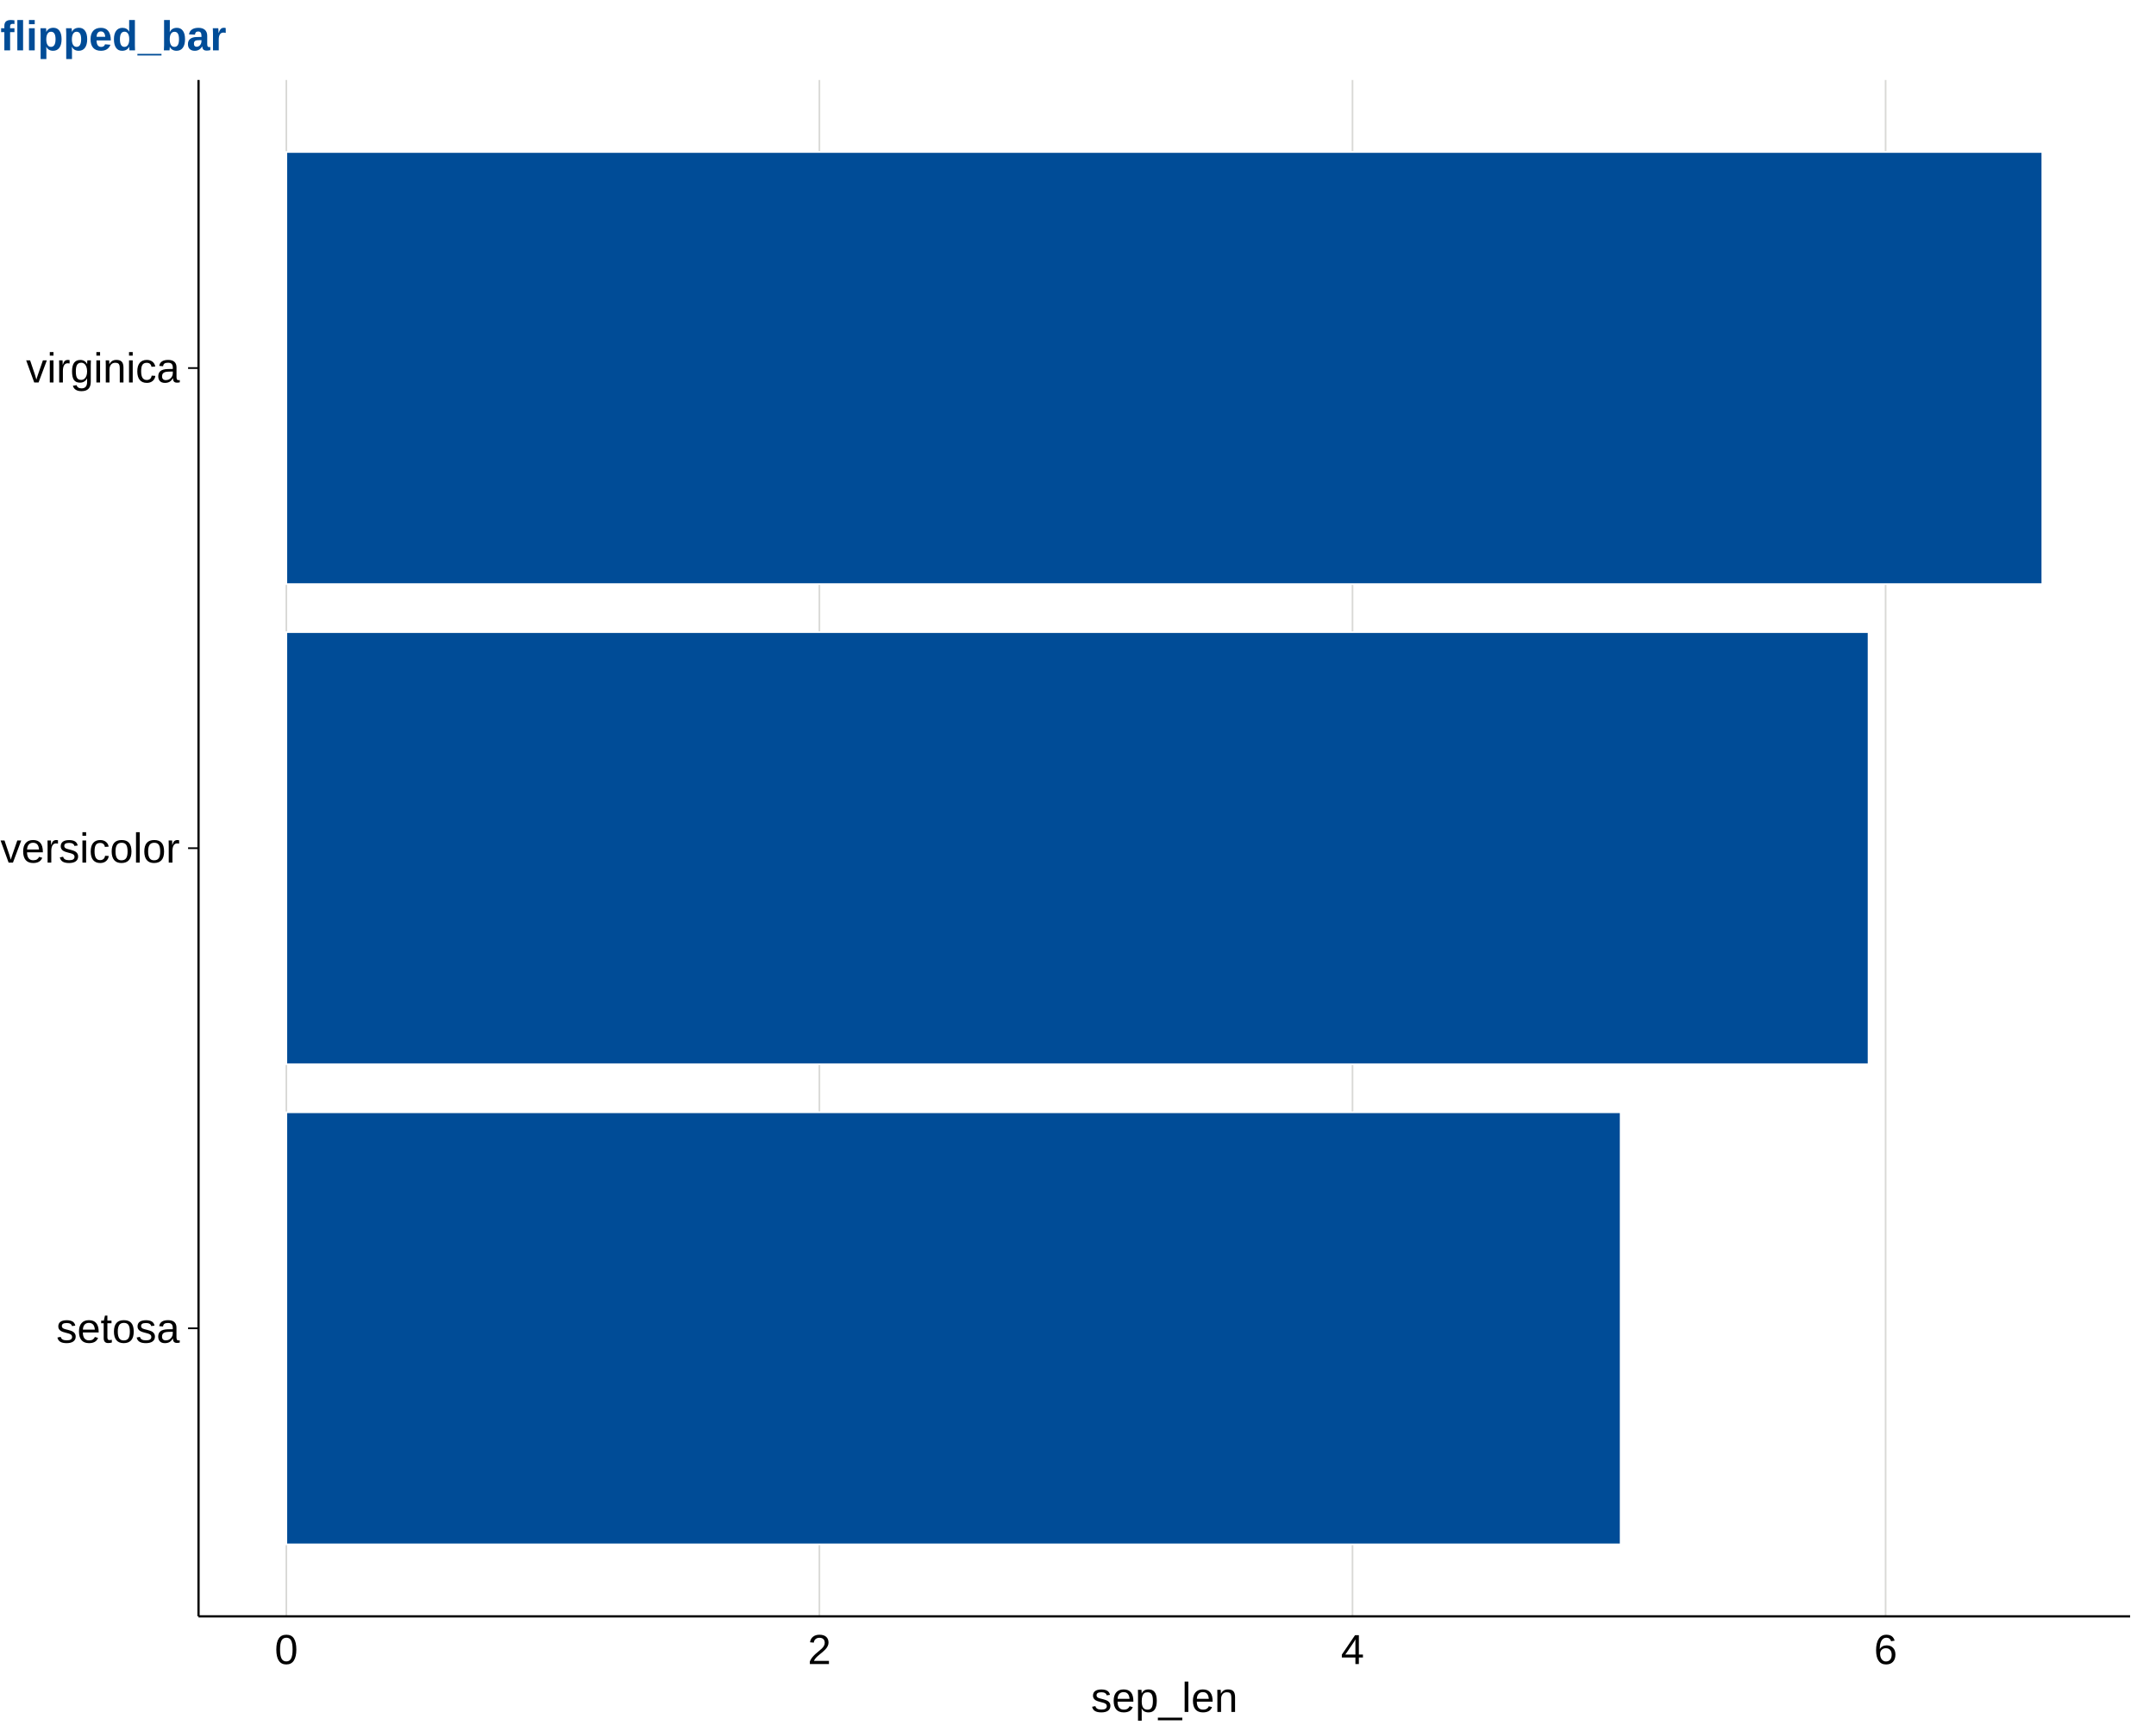
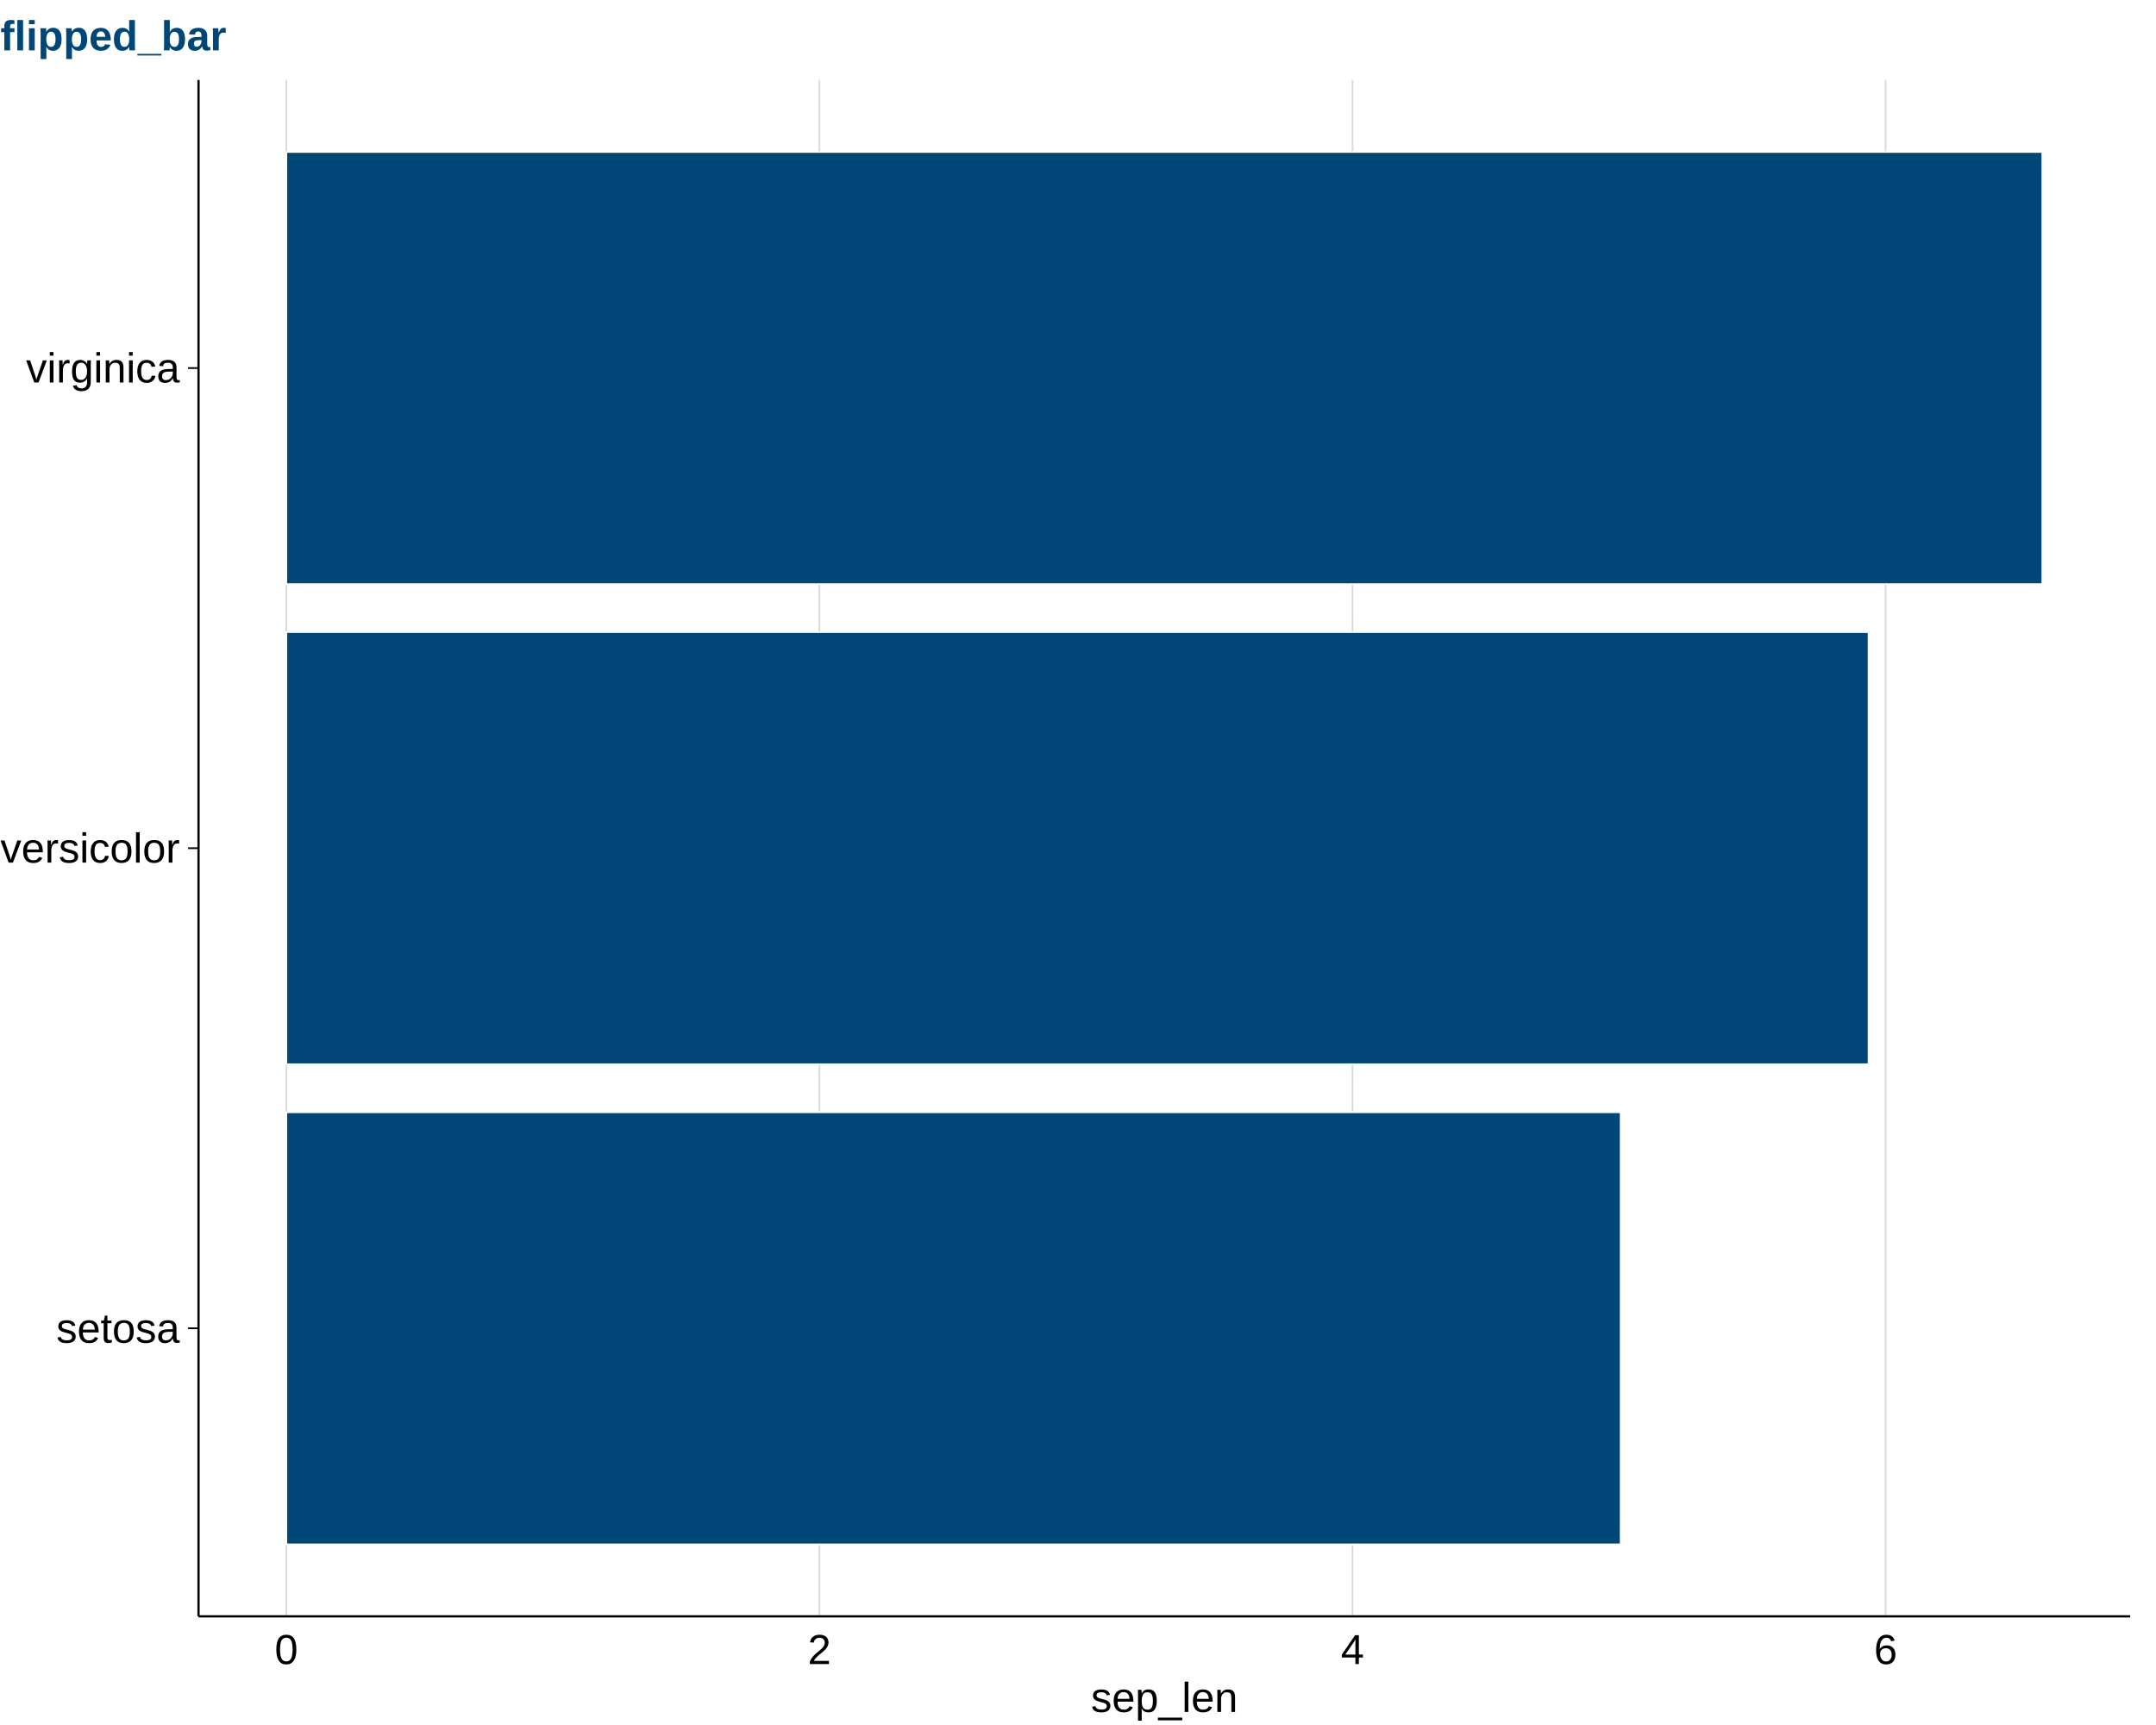
<svg xmlns="http://www.w3.org/2000/svg" viewBox="0 0 720.00 576.00">
  <defs>
    <style type="text/css">
    line, polyline, polygon, path, rect, circle {
      fill: none;
      stroke: #000000;
      stroke-linecap: round;
      stroke-linejoin: round;
      stroke-miterlimit: 10.00;
    }
  </style>
  </defs>
  <rect width="100%" height="100%" style="stroke: none; fill: #FFFFFF;" />
  <rect x="0.00" y="0.00" width="720.00" height="576.00" style="stroke-width: 0.75; stroke: none; fill: #FFFFFF;" />
  <defs>
    <clipPath id="cpNjYuMzB8NzExLjM2fDUzOS43M3wyNi43MQ==">
      <rect x="66.30" y="26.71" width="645.06" height="513.03" />
    </clipPath>
  </defs>
  <rect x="66.30" y="26.71" width="645.06" height="513.03" style="stroke-width: 0.75; stroke: none; fill: #FFFFFF;" clip-path="url(#cpNjYuMzB8NzExLjM2fDUzOS43M3wyNi43MQ==)" />
  <polyline points="95.62,539.73 95.62,26.71 " style="stroke-width: 0.56; stroke: #D9D9D6; stroke-linecap: butt;" clip-path="url(#cpNjYuMzB8NzExLjM2fDUzOS43M3wyNi43MQ==)" />
  <polyline points="273.64,539.73 273.64,26.71 " style="stroke-width: 0.56; stroke: #D9D9D6; stroke-linecap: butt;" clip-path="url(#cpNjYuMzB8NzExLjM2fDUzOS43M3wyNi43MQ==)" />
  <polyline points="451.67,539.73 451.67,26.71 " style="stroke-width: 0.56; stroke: #D9D9D6; stroke-linecap: butt;" clip-path="url(#cpNjYuMzB8NzExLjM2fDUzOS43M3wyNi43MQ==)" />
  <polyline points="629.70,539.73 629.70,26.71 " style="stroke-width: 0.56; stroke: #D9D9D6; stroke-linecap: butt;" clip-path="url(#cpNjYuMzB8NzExLjM2fDUzOS43M3wyNi43MQ==)" />
-   <rect x="95.62" y="371.40" width="445.60" height="144.29" style="stroke-width: 0.56; stroke: #FFFFFF; stroke-linecap: square; stroke-linejoin: miter; fill: #004C97;" clip-path="url(#cpNjYuMzB8NzExLjM2fDUzOS43M3wyNi43MQ==)" />
-   <rect x="95.62" y="211.07" width="528.39" height="144.29" style="stroke-width: 0.56; stroke: #FFFFFF; stroke-linecap: square; stroke-linejoin: miter; fill: #004C97;" clip-path="url(#cpNjYuMzB8NzExLjM2fDUzOS43M3wyNi43MQ==)" />
-   <rect x="95.62" y="50.75" width="586.42" height="144.29" style="stroke-width: 0.56; stroke: #FFFFFF; stroke-linecap: square; stroke-linejoin: miter; fill: #004C97;" clip-path="url(#cpNjYuMzB8NzExLjM2fDUzOS43M3wyNi43MQ==)" />
+   <rect x="95.62" y="371.40" width="445.60" height="144.29" style="stroke-width: 0.56; stroke: #FFFFFF; stroke-linecap: square; stroke-linejoin: miter; fill: #004676;" clip-path="url(#cpNjYuMzB8NzExLjM2fDUzOS43M3wyNi43MQ==)" />
+   <rect x="95.62" y="211.07" width="528.39" height="144.29" style="stroke-width: 0.56; stroke: #FFFFFF; stroke-linecap: square; stroke-linejoin: miter; fill: #004676;" clip-path="url(#cpNjYuMzB8NzExLjM2fDUzOS43M3wyNi43MQ==)" />
+   <rect x="95.62" y="50.75" width="586.42" height="144.29" style="stroke-width: 0.56; stroke: #FFFFFF; stroke-linecap: square; stroke-linejoin: miter; fill: #004676;" clip-path="url(#cpNjYuMzB8NzExLjM2fDUzOS43M3wyNi43MQ==)" />
  <defs>
    <clipPath id="cpMC4wMHw3MjAuMDB8NTc2LjAwfDAuMDA=">
      <rect x="0.00" y="0.00" width="720.00" height="576.00" />
    </clipPath>
  </defs>
  <polyline points="66.30,539.73 66.30,26.71 " style="stroke-width: 0.75; stroke-linecap: butt;" clip-path="url(#cpMC4wMHw3MjAuMDB8NTc2LjAwfDAuMDA=)" />
  <g clip-path="url(#cpMC4wMHw3MjAuMDB8NTc2LjAwfDAuMDA=)">
    <text x="18.78" y="448.35" style="font-size: 14.00px; font-family: Liberation Sans;" textLength="41.23px" lengthAdjust="spacingAndGlyphs">setosa</text>
  </g>
  <g clip-path="url(#cpMC4wMHw3MjAuMDB8NTc2LjAwfDAuMDA=)">
    <text x="0.14" y="288.03" style="font-size: 14.00px; font-family: Liberation Sans;" textLength="59.88px" lengthAdjust="spacingAndGlyphs">versicolor</text>
  </g>
  <g clip-path="url(#cpMC4wMHw3MjAuMDB8NTc2LjAwfDAuMDA=)">
    <text x="8.69" y="127.71" style="font-size: 14.00px; font-family: Liberation Sans;" textLength="51.33px" lengthAdjust="spacingAndGlyphs">virginica</text>
  </g>
  <polyline points="62.81,443.54 66.30,443.54 " style="stroke-width: 0.56; stroke-linecap: butt;" clip-path="url(#cpMC4wMHw3MjAuMDB8NTc2LjAwfDAuMDA=)" />
  <polyline points="62.81,283.22 66.30,283.22 " style="stroke-width: 0.56; stroke-linecap: butt;" clip-path="url(#cpMC4wMHw3MjAuMDB8NTc2LjAwfDAuMDA=)" />
  <polyline points="62.81,122.90 66.30,122.90 " style="stroke-width: 0.56; stroke-linecap: butt;" clip-path="url(#cpMC4wMHw3MjAuMDB8NTc2LjAwfDAuMDA=)" />
  <polyline points="66.30,539.73 711.36,539.73 " style="stroke-width: 0.75; stroke-linecap: butt;" clip-path="url(#cpMC4wMHw3MjAuMDB8NTc2LjAwfDAuMDA=)" />
  <g clip-path="url(#cpMC4wMHw3MjAuMDB8NTc2LjAwfDAuMDA=)">
    <text x="91.73" y="555.64" style="font-size: 14.00px; font-family: Liberation Sans;" textLength="7.78px" lengthAdjust="spacingAndGlyphs">0</text>
  </g>
  <g clip-path="url(#cpMC4wMHw3MjAuMDB8NTc2LjAwfDAuMDA=)">
    <text x="269.75" y="555.64" style="font-size: 14.00px; font-family: Liberation Sans;" textLength="7.78px" lengthAdjust="spacingAndGlyphs">2</text>
  </g>
  <g clip-path="url(#cpMC4wMHw3MjAuMDB8NTc2LjAwfDAuMDA=)">
    <text x="447.78" y="555.64" style="font-size: 14.00px; font-family: Liberation Sans;" textLength="7.78px" lengthAdjust="spacingAndGlyphs">4</text>
  </g>
  <g clip-path="url(#cpMC4wMHw3MjAuMDB8NTc2LjAwfDAuMDA=)">
    <text x="625.81" y="555.64" style="font-size: 14.00px; font-family: Liberation Sans;" textLength="7.78px" lengthAdjust="spacingAndGlyphs">6</text>
  </g>
  <g clip-path="url(#cpMC4wMHw3MjAuMDB8NTc2LjAwfDAuMDA=)">
    <text x="364.32" y="571.65" style="font-size: 14.00px; font-family: Liberation Sans;" textLength="49.02px" lengthAdjust="spacingAndGlyphs">sep_len</text>
  </g>
  <g clip-path="url(#cpMC4wMHw3MjAuMDB8NTc2LjAwfDAuMDA=)">
-     <text x="0.14" y="16.82" style="font-size: 14.00px; font-weight: bold; fill: #004C97; font-family: Liberation Sans;" textLength="75.42px" lengthAdjust="spacingAndGlyphs">flipped_bar</text>
+     <text x="0.14" y="16.82" style="font-size: 14.00px; font-weight: bold; fill: #004676; font-family: Liberation Sans;" textLength="75.42px" lengthAdjust="spacingAndGlyphs">flipped_bar</text>
  </g>
</svg>
